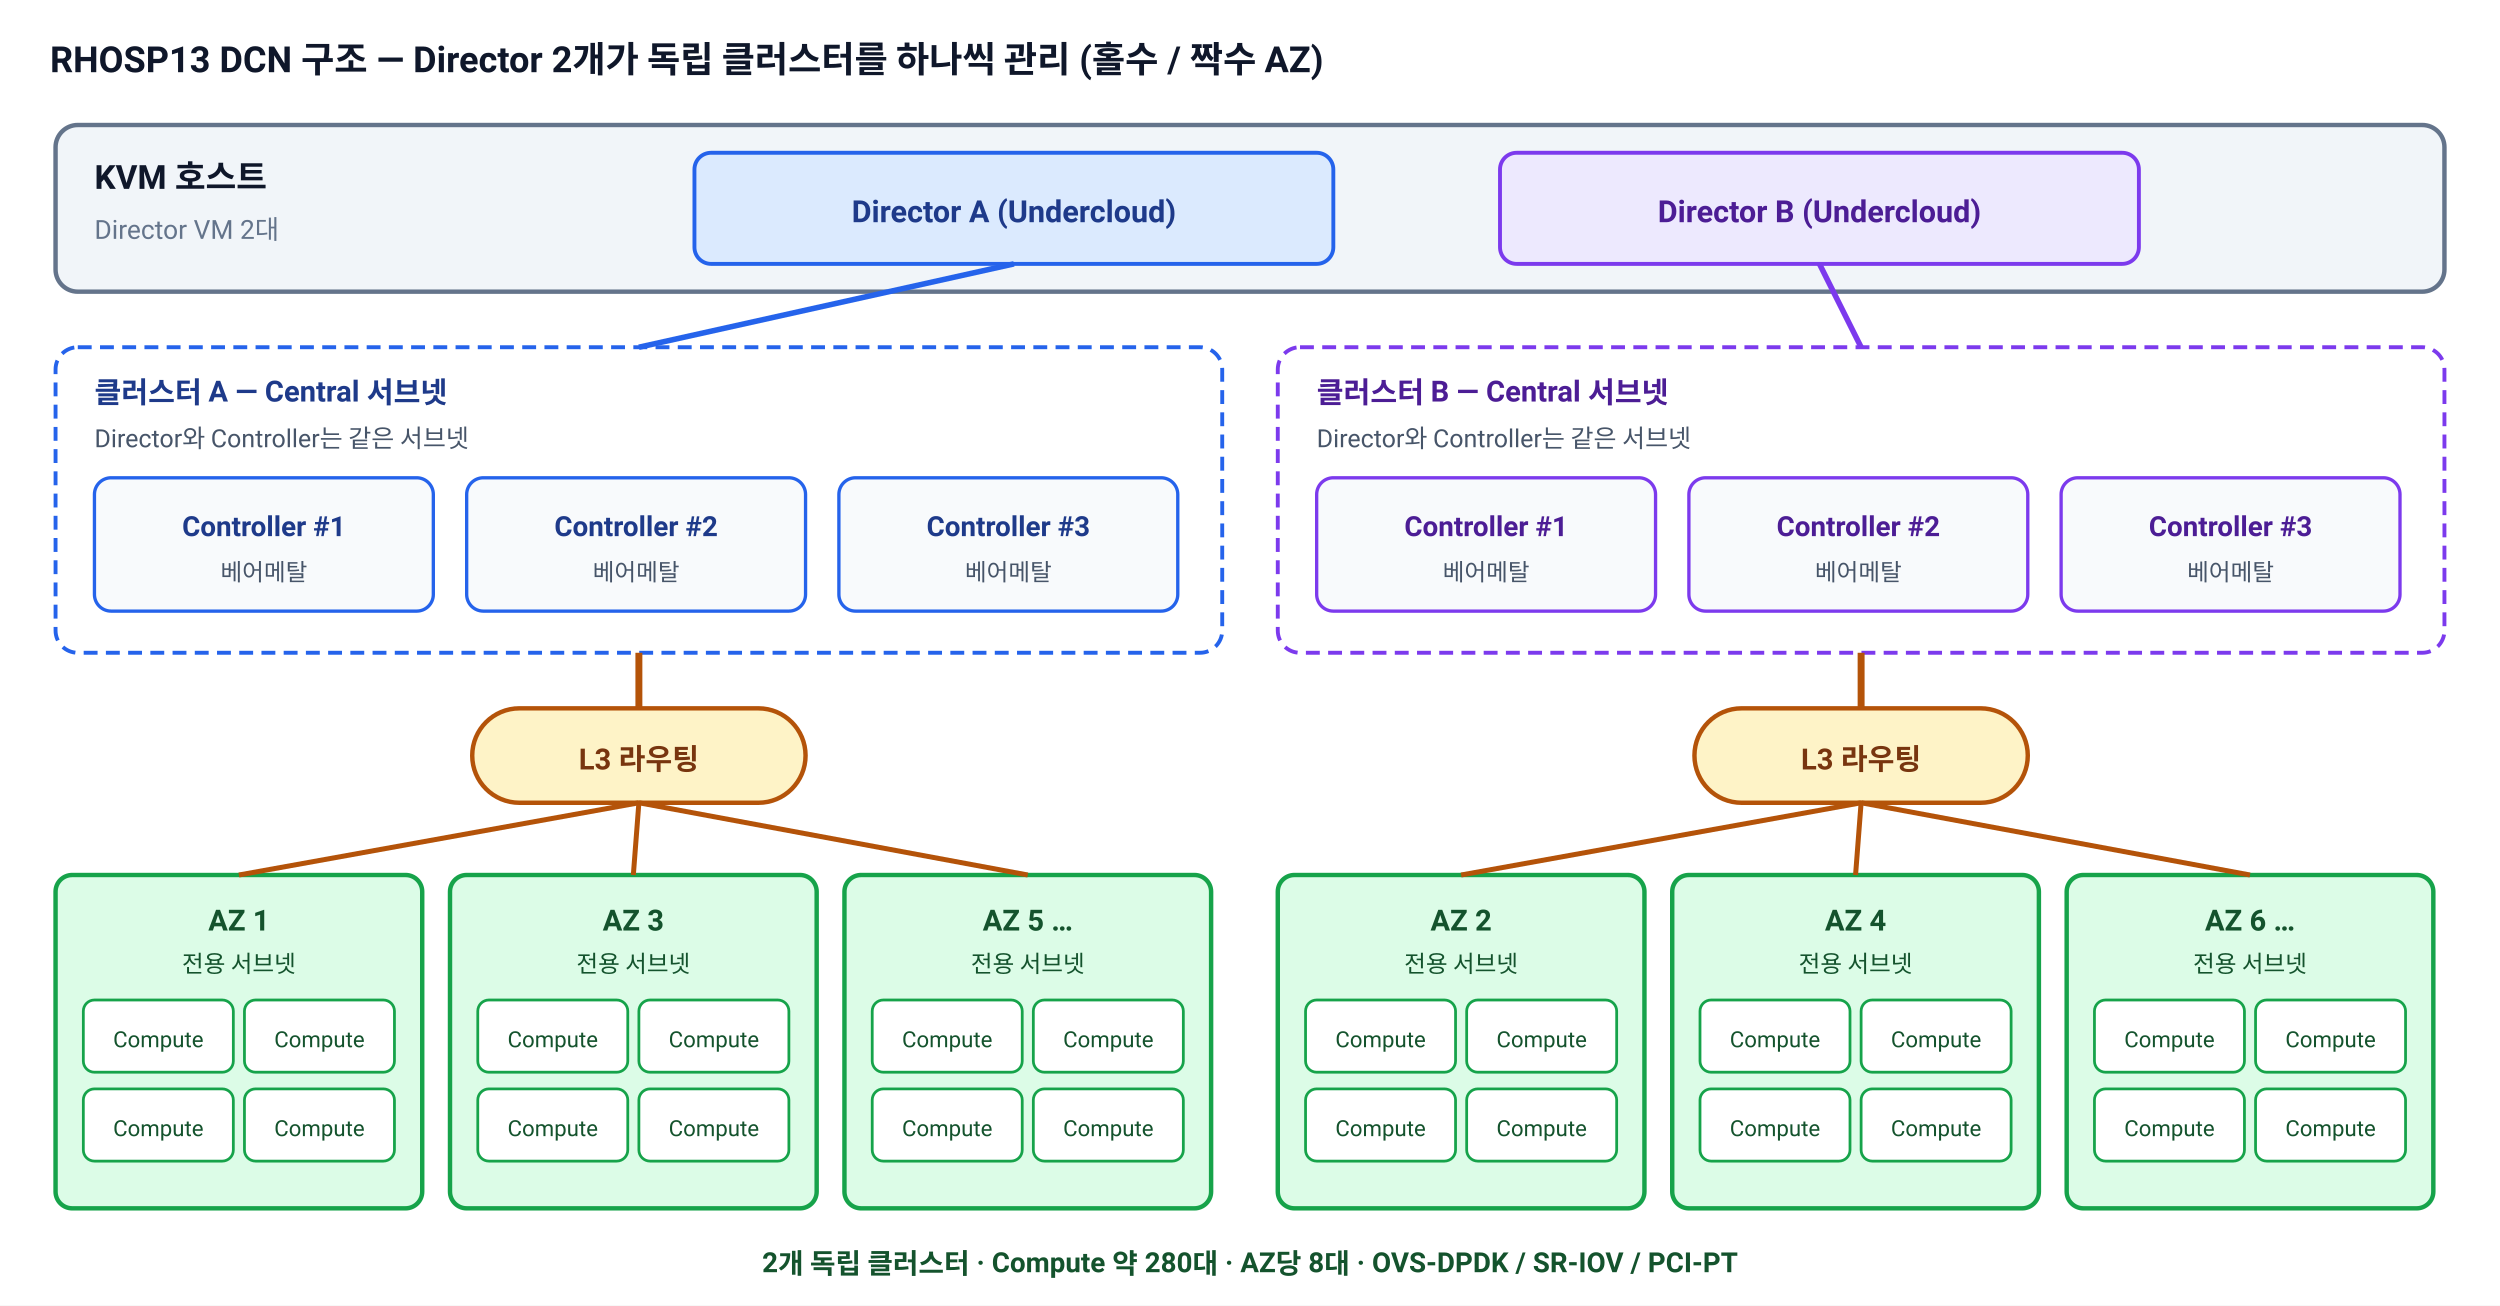
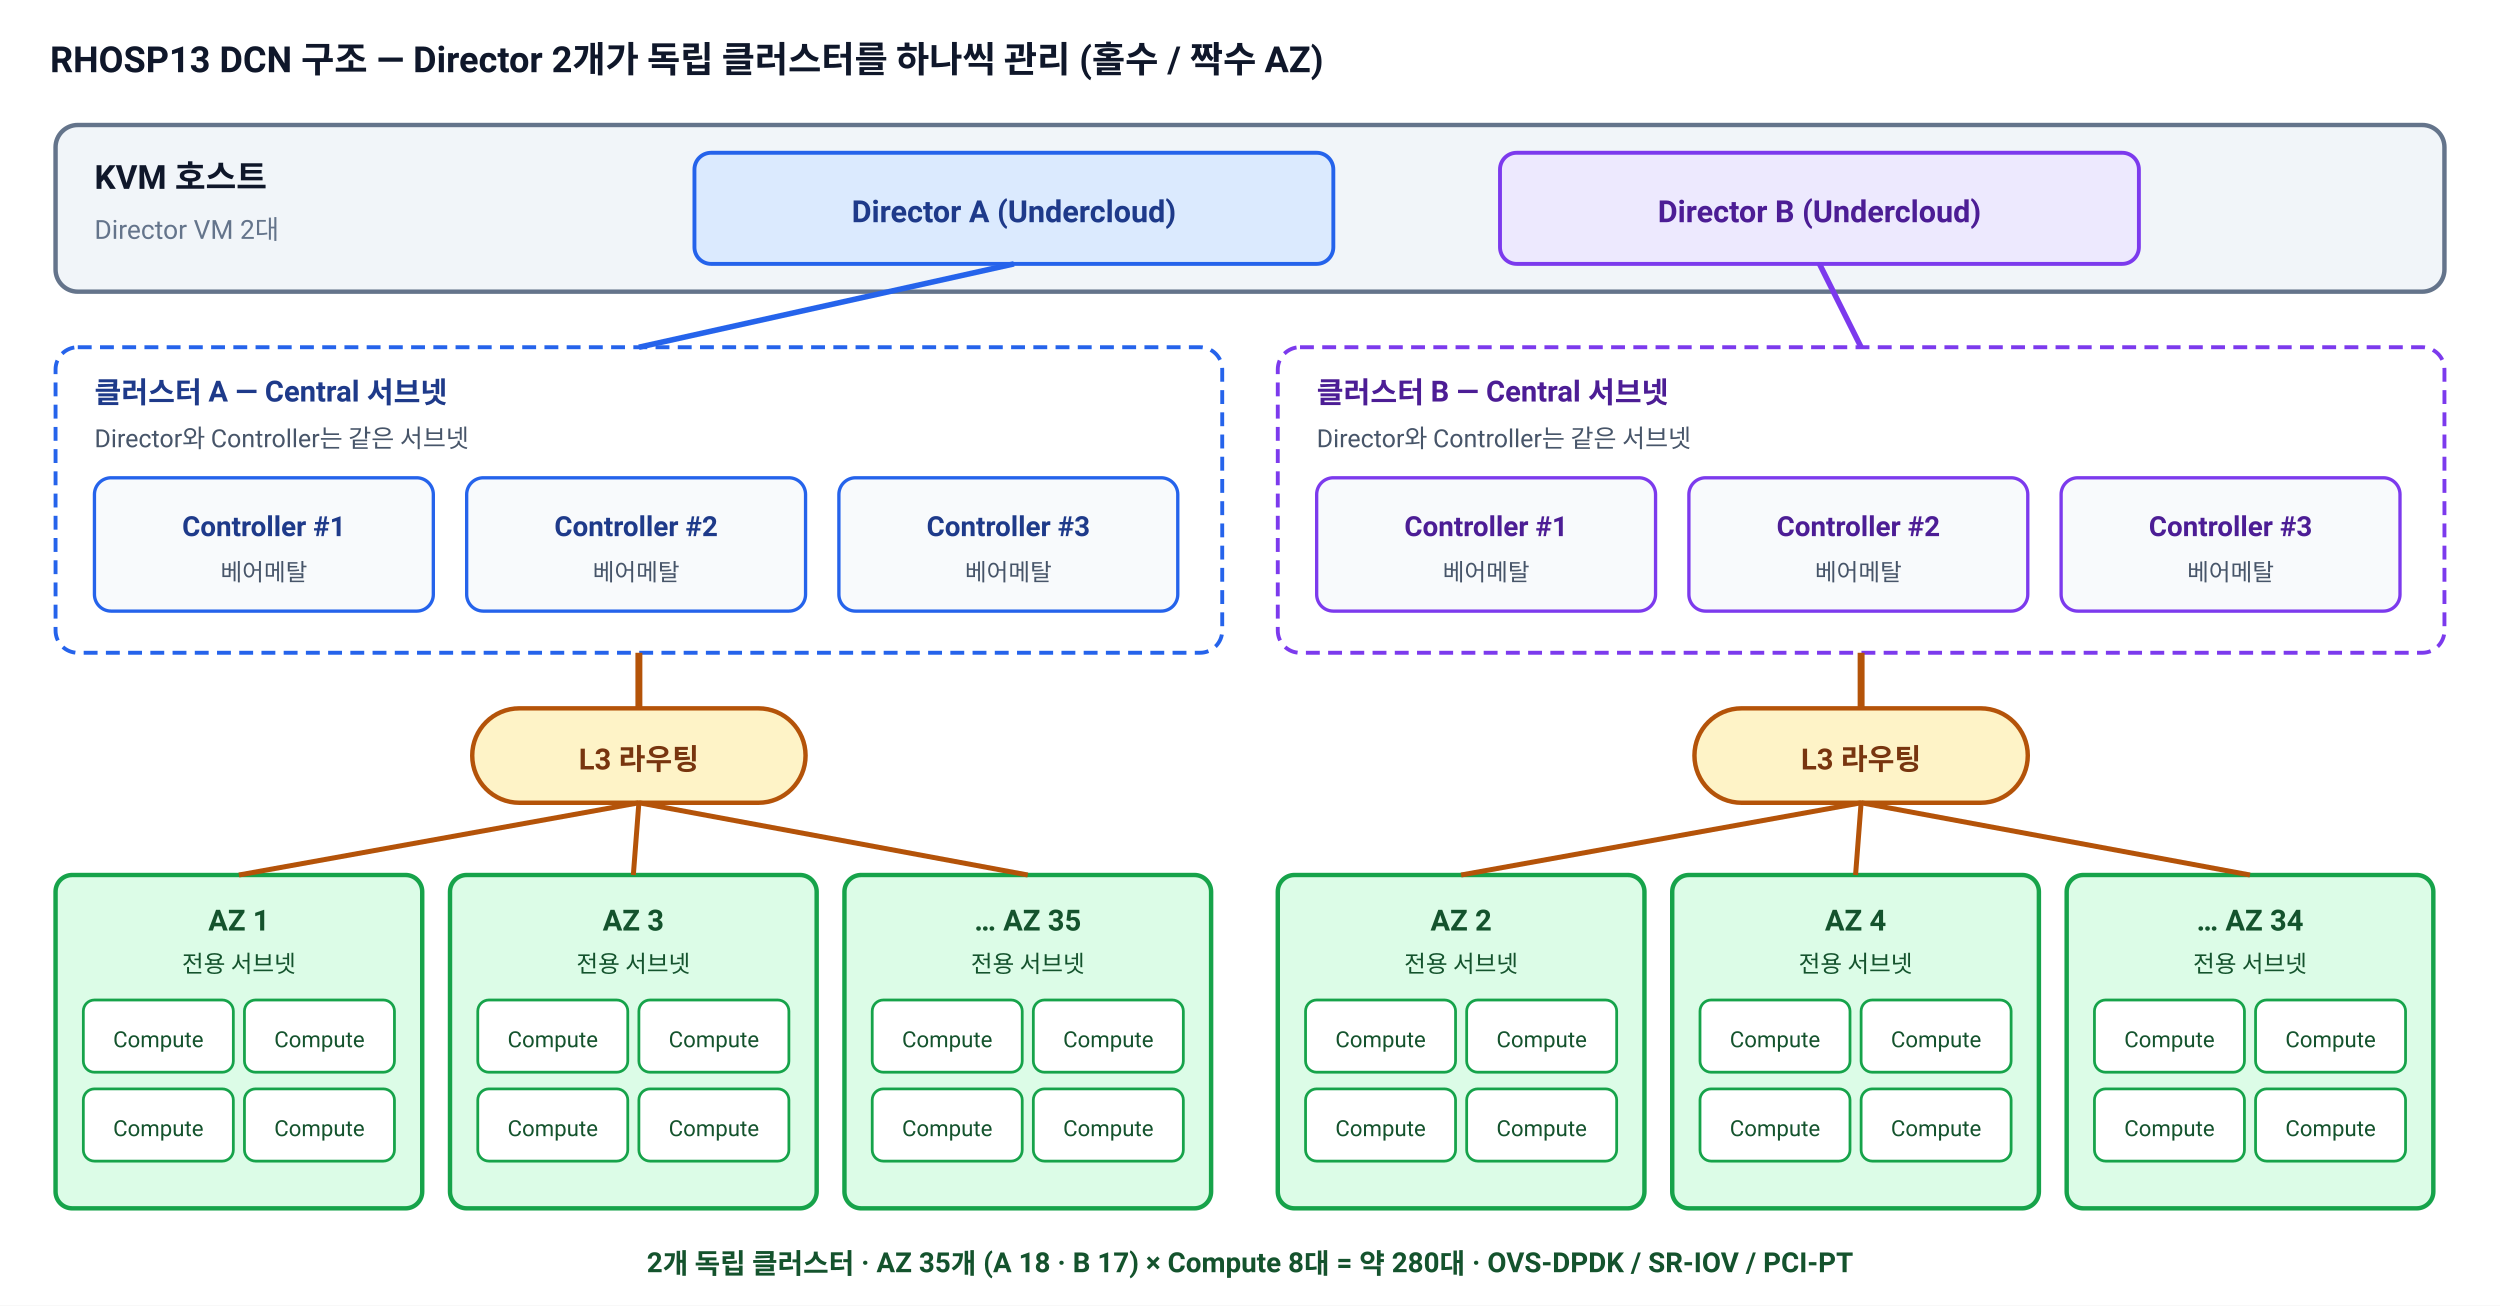
<svg xmlns="http://www.w3.org/2000/svg" viewBox="0 0 900 470" width="900" height="470" font-family="-apple-system, BlinkMacSystemFont, 'Segoe UI', Roboto, Arial, sans-serif">
  <rect x="0" y="0" width="900" height="470" fill="#ffffff" />
  <text x="18" y="26" text-anchor="start" font-size="13" font-weight="700" fill="#0f172a">RHOSP13 DCN 구조 — Director 2개가 독립 클러스터를 하나씩 관리 (홀수 / 짝수 AZ)</text>
  <rect x="20" y="45" width="860" height="60" rx="8" fill="#f1f5f9" stroke="#64748b" stroke-width="1.6" />
  <text x="34" y="68" text-anchor="start" font-size="12" font-weight="700" fill="#0f172a">KVM 호스트</text>
  <text x="34" y="86" text-anchor="start" font-size="9.5" font-weight="400" fill="#64748b">Director VM 2대</text>
  <rect x="250" y="55" width="230" height="40" rx="6" fill="#dbeafe" stroke="#2563eb" stroke-width="1.4" />
  <text x="365" y="80" text-anchor="middle" font-size="11" font-weight="700" fill="#1e3a8a">Director A (Undercloud)</text>
  <rect x="540" y="55" width="230" height="40" rx="6" fill="#ede9fe" stroke="#7c3aed" stroke-width="1.4" />
  <text x="655" y="80" text-anchor="middle" font-size="11" font-weight="700" fill="#4c1d95">Director B (Undercloud)</text>
  <rect x="20" y="125" width="420" height="110" rx="8" fill="#ffffff" stroke="#2563eb" stroke-width="1.4" stroke-dasharray="5,3" />
  <text x="34" y="145" text-anchor="start" font-size="10.5" font-weight="700" fill="#1e3a8a">클러스터 A — Central 서브넷</text>
  <text x="34" y="161" text-anchor="start" font-size="9" font-weight="400" fill="#475569">Director와 Controller는 같은 서브넷</text>
  <rect x="34" y="172" width="122" height="48" rx="6" fill="#f8fafc" stroke="#2563eb" stroke-width="1.2" />
  <text x="95" y="193" text-anchor="middle" font-size="10" font-weight="700" fill="#1e3a8a">Controller #1</text>
  <text x="95" y="209" text-anchor="middle" font-size="8.5" font-weight="400" fill="#475569">베어메탈</text>
  <rect x="168" y="172" width="122" height="48" rx="6" fill="#f8fafc" stroke="#2563eb" stroke-width="1.2" />
  <text x="229" y="193" text-anchor="middle" font-size="10" font-weight="700" fill="#1e3a8a">Controller #2</text>
  <text x="229" y="209" text-anchor="middle" font-size="8.5" font-weight="400" fill="#475569">베어메탈</text>
  <rect x="302" y="172" width="122" height="48" rx="6" fill="#f8fafc" stroke="#2563eb" stroke-width="1.2" />
  <text x="363" y="193" text-anchor="middle" font-size="10" font-weight="700" fill="#1e3a8a">Controller #3</text>
  <text x="363" y="209" text-anchor="middle" font-size="8.5" font-weight="400" fill="#475569">베어메탈</text>
  <rect x="170" y="255" width="120" height="34" rx="17" fill="#fef3c7" stroke="#b45309" stroke-width="1.6" />
  <text x="230" y="277" text-anchor="middle" font-size="10.5" font-weight="700" fill="#78350f">L3 라우팅</text>
  <line x1="230" y1="235" x2="230" y2="255" stroke="#b45309" stroke-width="2.5" />
  <rect x="20" y="315" width="132" height="120" rx="6" fill="#dcfce7" stroke="#16a34a" stroke-width="1.6" />
  <text x="86" y="335" text-anchor="middle" font-size="10.5" font-weight="700" fill="#14532d">AZ 1</text>
  <text x="86" y="350" text-anchor="middle" font-size="8.5" font-weight="400" fill="#14532d">전용 서브넷</text>
  <rect x="30" y="360" width="54" height="26" rx="4" fill="#ffffff" stroke="#16a34a" stroke-width="1" />
  <text x="57" y="377" text-anchor="middle" font-size="8" font-weight="400" fill="#14532d">Compute</text>
  <rect x="88" y="360" width="54" height="26" rx="4" fill="#ffffff" stroke="#16a34a" stroke-width="1" />
  <text x="115" y="377" text-anchor="middle" font-size="8" font-weight="400" fill="#14532d">Compute</text>
  <rect x="30" y="392" width="54" height="26" rx="4" fill="#ffffff" stroke="#16a34a" stroke-width="1" />
  <text x="57" y="409" text-anchor="middle" font-size="8" font-weight="400" fill="#14532d">Compute</text>
  <rect x="88" y="392" width="54" height="26" rx="4" fill="#ffffff" stroke="#16a34a" stroke-width="1" />
  <text x="115" y="409" text-anchor="middle" font-size="8" font-weight="400" fill="#14532d">Compute</text>
  <line x1="230" y1="289" x2="86" y2="315" stroke="#b45309" stroke-width="1.8" />
  <rect x="162" y="315" width="132" height="120" rx="6" fill="#dcfce7" stroke="#16a34a" stroke-width="1.6" />
  <text x="228" y="335" text-anchor="middle" font-size="10.5" font-weight="700" fill="#14532d">AZ 3</text>
  <text x="228" y="350" text-anchor="middle" font-size="8.5" font-weight="400" fill="#14532d">전용 서브넷</text>
  <rect x="172" y="360" width="54" height="26" rx="4" fill="#ffffff" stroke="#16a34a" stroke-width="1" />
  <text x="199" y="377" text-anchor="middle" font-size="8" font-weight="400" fill="#14532d">Compute</text>
  <rect x="230" y="360" width="54" height="26" rx="4" fill="#ffffff" stroke="#16a34a" stroke-width="1" />
  <text x="257" y="377" text-anchor="middle" font-size="8" font-weight="400" fill="#14532d">Compute</text>
  <rect x="172" y="392" width="54" height="26" rx="4" fill="#ffffff" stroke="#16a34a" stroke-width="1" />
  <text x="199" y="409" text-anchor="middle" font-size="8" font-weight="400" fill="#14532d">Compute</text>
  <rect x="230" y="392" width="54" height="26" rx="4" fill="#ffffff" stroke="#16a34a" stroke-width="1" />
  <text x="257" y="409" text-anchor="middle" font-size="8" font-weight="400" fill="#14532d">Compute</text>
  <line x1="230" y1="289" x2="228" y2="315" stroke="#b45309" stroke-width="1.8" />
  <rect x="304" y="315" width="132" height="120" rx="6" fill="#dcfce7" stroke="#16a34a" stroke-width="1.6" />
-   <text x="370" y="335" text-anchor="middle" font-size="10.5" font-weight="700" fill="#14532d">AZ 5 …</text>
+   <text x="370" y="335" text-anchor="middle" font-size="10.5" font-weight="700" fill="#14532d">… AZ 35</text>
  <text x="370" y="350" text-anchor="middle" font-size="8.5" font-weight="400" fill="#14532d">전용 서브넷</text>
  <rect x="314" y="360" width="54" height="26" rx="4" fill="#ffffff" stroke="#16a34a" stroke-width="1" />
  <text x="341" y="377" text-anchor="middle" font-size="8" font-weight="400" fill="#14532d">Compute</text>
  <rect x="372" y="360" width="54" height="26" rx="4" fill="#ffffff" stroke="#16a34a" stroke-width="1" />
  <text x="399" y="377" text-anchor="middle" font-size="8" font-weight="400" fill="#14532d">Compute</text>
  <rect x="314" y="392" width="54" height="26" rx="4" fill="#ffffff" stroke="#16a34a" stroke-width="1" />
  <text x="341" y="409" text-anchor="middle" font-size="8" font-weight="400" fill="#14532d">Compute</text>
  <rect x="372" y="392" width="54" height="26" rx="4" fill="#ffffff" stroke="#16a34a" stroke-width="1" />
  <text x="399" y="409" text-anchor="middle" font-size="8" font-weight="400" fill="#14532d">Compute</text>
  <line x1="230" y1="289" x2="370" y2="315" stroke="#b45309" stroke-width="1.8" />
  <rect x="460" y="125" width="420" height="110" rx="8" fill="#ffffff" stroke="#7c3aed" stroke-width="1.4" stroke-dasharray="5,3" />
  <text x="474" y="145" text-anchor="start" font-size="10.5" font-weight="700" fill="#4c1d95">클러스터 B — Central 서브넷</text>
  <text x="474" y="161" text-anchor="start" font-size="9" font-weight="400" fill="#475569">Director와 Controller는 같은 서브넷</text>
  <rect x="474" y="172" width="122" height="48" rx="6" fill="#f8fafc" stroke="#7c3aed" stroke-width="1.2" />
  <text x="535" y="193" text-anchor="middle" font-size="10" font-weight="700" fill="#4c1d95">Controller #1</text>
  <text x="535" y="209" text-anchor="middle" font-size="8.5" font-weight="400" fill="#475569">베어메탈</text>
  <rect x="608" y="172" width="122" height="48" rx="6" fill="#f8fafc" stroke="#7c3aed" stroke-width="1.2" />
  <text x="669" y="193" text-anchor="middle" font-size="10" font-weight="700" fill="#4c1d95">Controller #2</text>
  <text x="669" y="209" text-anchor="middle" font-size="8.5" font-weight="400" fill="#475569">베어메탈</text>
  <rect x="742" y="172" width="122" height="48" rx="6" fill="#f8fafc" stroke="#7c3aed" stroke-width="1.2" />
  <text x="803" y="193" text-anchor="middle" font-size="10" font-weight="700" fill="#4c1d95">Controller #3</text>
  <text x="803" y="209" text-anchor="middle" font-size="8.5" font-weight="400" fill="#475569">베어메탈</text>
  <rect x="610" y="255" width="120" height="34" rx="17" fill="#fef3c7" stroke="#b45309" stroke-width="1.6" />
  <text x="670" y="277" text-anchor="middle" font-size="10.5" font-weight="700" fill="#78350f">L3 라우팅</text>
  <line x1="670" y1="235" x2="670" y2="255" stroke="#b45309" stroke-width="2.5" />
  <rect x="460" y="315" width="132" height="120" rx="6" fill="#dcfce7" stroke="#16a34a" stroke-width="1.6" />
  <text x="526" y="335" text-anchor="middle" font-size="10.5" font-weight="700" fill="#14532d">AZ 2</text>
  <text x="526" y="350" text-anchor="middle" font-size="8.5" font-weight="400" fill="#14532d">전용 서브넷</text>
  <rect x="470" y="360" width="54" height="26" rx="4" fill="#ffffff" stroke="#16a34a" stroke-width="1" />
  <text x="497" y="377" text-anchor="middle" font-size="8" font-weight="400" fill="#14532d">Compute</text>
  <rect x="528" y="360" width="54" height="26" rx="4" fill="#ffffff" stroke="#16a34a" stroke-width="1" />
  <text x="555" y="377" text-anchor="middle" font-size="8" font-weight="400" fill="#14532d">Compute</text>
  <rect x="470" y="392" width="54" height="26" rx="4" fill="#ffffff" stroke="#16a34a" stroke-width="1" />
  <text x="497" y="409" text-anchor="middle" font-size="8" font-weight="400" fill="#14532d">Compute</text>
  <rect x="528" y="392" width="54" height="26" rx="4" fill="#ffffff" stroke="#16a34a" stroke-width="1" />
  <text x="555" y="409" text-anchor="middle" font-size="8" font-weight="400" fill="#14532d">Compute</text>
  <line x1="670" y1="289" x2="526" y2="315" stroke="#b45309" stroke-width="1.8" />
  <rect x="602" y="315" width="132" height="120" rx="6" fill="#dcfce7" stroke="#16a34a" stroke-width="1.6" />
  <text x="668" y="335" text-anchor="middle" font-size="10.5" font-weight="700" fill="#14532d">AZ 4</text>
  <text x="668" y="350" text-anchor="middle" font-size="8.5" font-weight="400" fill="#14532d">전용 서브넷</text>
  <rect x="612" y="360" width="54" height="26" rx="4" fill="#ffffff" stroke="#16a34a" stroke-width="1" />
  <text x="639" y="377" text-anchor="middle" font-size="8" font-weight="400" fill="#14532d">Compute</text>
  <rect x="670" y="360" width="54" height="26" rx="4" fill="#ffffff" stroke="#16a34a" stroke-width="1" />
  <text x="697" y="377" text-anchor="middle" font-size="8" font-weight="400" fill="#14532d">Compute</text>
  <rect x="612" y="392" width="54" height="26" rx="4" fill="#ffffff" stroke="#16a34a" stroke-width="1" />
  <text x="639" y="409" text-anchor="middle" font-size="8" font-weight="400" fill="#14532d">Compute</text>
  <rect x="670" y="392" width="54" height="26" rx="4" fill="#ffffff" stroke="#16a34a" stroke-width="1" />
  <text x="697" y="409" text-anchor="middle" font-size="8" font-weight="400" fill="#14532d">Compute</text>
  <line x1="670" y1="289" x2="668" y2="315" stroke="#b45309" stroke-width="1.8" />
  <rect x="744" y="315" width="132" height="120" rx="6" fill="#dcfce7" stroke="#16a34a" stroke-width="1.6" />
-   <text x="810" y="335" text-anchor="middle" font-size="10.5" font-weight="700" fill="#14532d">AZ 6 …</text>
+   <text x="810" y="335" text-anchor="middle" font-size="10.5" font-weight="700" fill="#14532d">… AZ 34</text>
  <text x="810" y="350" text-anchor="middle" font-size="8.5" font-weight="400" fill="#14532d">전용 서브넷</text>
  <rect x="754" y="360" width="54" height="26" rx="4" fill="#ffffff" stroke="#16a34a" stroke-width="1" />
  <text x="781" y="377" text-anchor="middle" font-size="8" font-weight="400" fill="#14532d">Compute</text>
  <rect x="812" y="360" width="54" height="26" rx="4" fill="#ffffff" stroke="#16a34a" stroke-width="1" />
  <text x="839" y="377" text-anchor="middle" font-size="8" font-weight="400" fill="#14532d">Compute</text>
  <rect x="754" y="392" width="54" height="26" rx="4" fill="#ffffff" stroke="#16a34a" stroke-width="1" />
  <text x="781" y="409" text-anchor="middle" font-size="8" font-weight="400" fill="#14532d">Compute</text>
  <rect x="812" y="392" width="54" height="26" rx="4" fill="#ffffff" stroke="#16a34a" stroke-width="1" />
  <text x="839" y="409" text-anchor="middle" font-size="8" font-weight="400" fill="#14532d">Compute</text>
  <line x1="670" y1="289" x2="810" y2="315" stroke="#b45309" stroke-width="1.8" />
  <line x1="365" y1="95" x2="230" y2="125" stroke="#2563eb" stroke-width="2" />
  <line x1="655" y1="95" x2="670" y2="125" stroke="#7c3aed" stroke-width="2" />
-   <text x="450" y="458" text-anchor="middle" font-size="10" font-weight="700" fill="#14532d">2개 독립 클러스터 · Compute 약 280대 · AZ당 8대 · OVS-DPDK / SR-IOV / PCI-PT</text>
+   <text x="450" y="458" text-anchor="middle" font-size="10" font-weight="700" fill="#14532d">2개 독립 클러스터 · AZ 35개 (A 18 · B 17) × Compute 8대 = 약 280대 · OVS-DPDK / SR-IOV / PCI-PT</text>
</svg>
